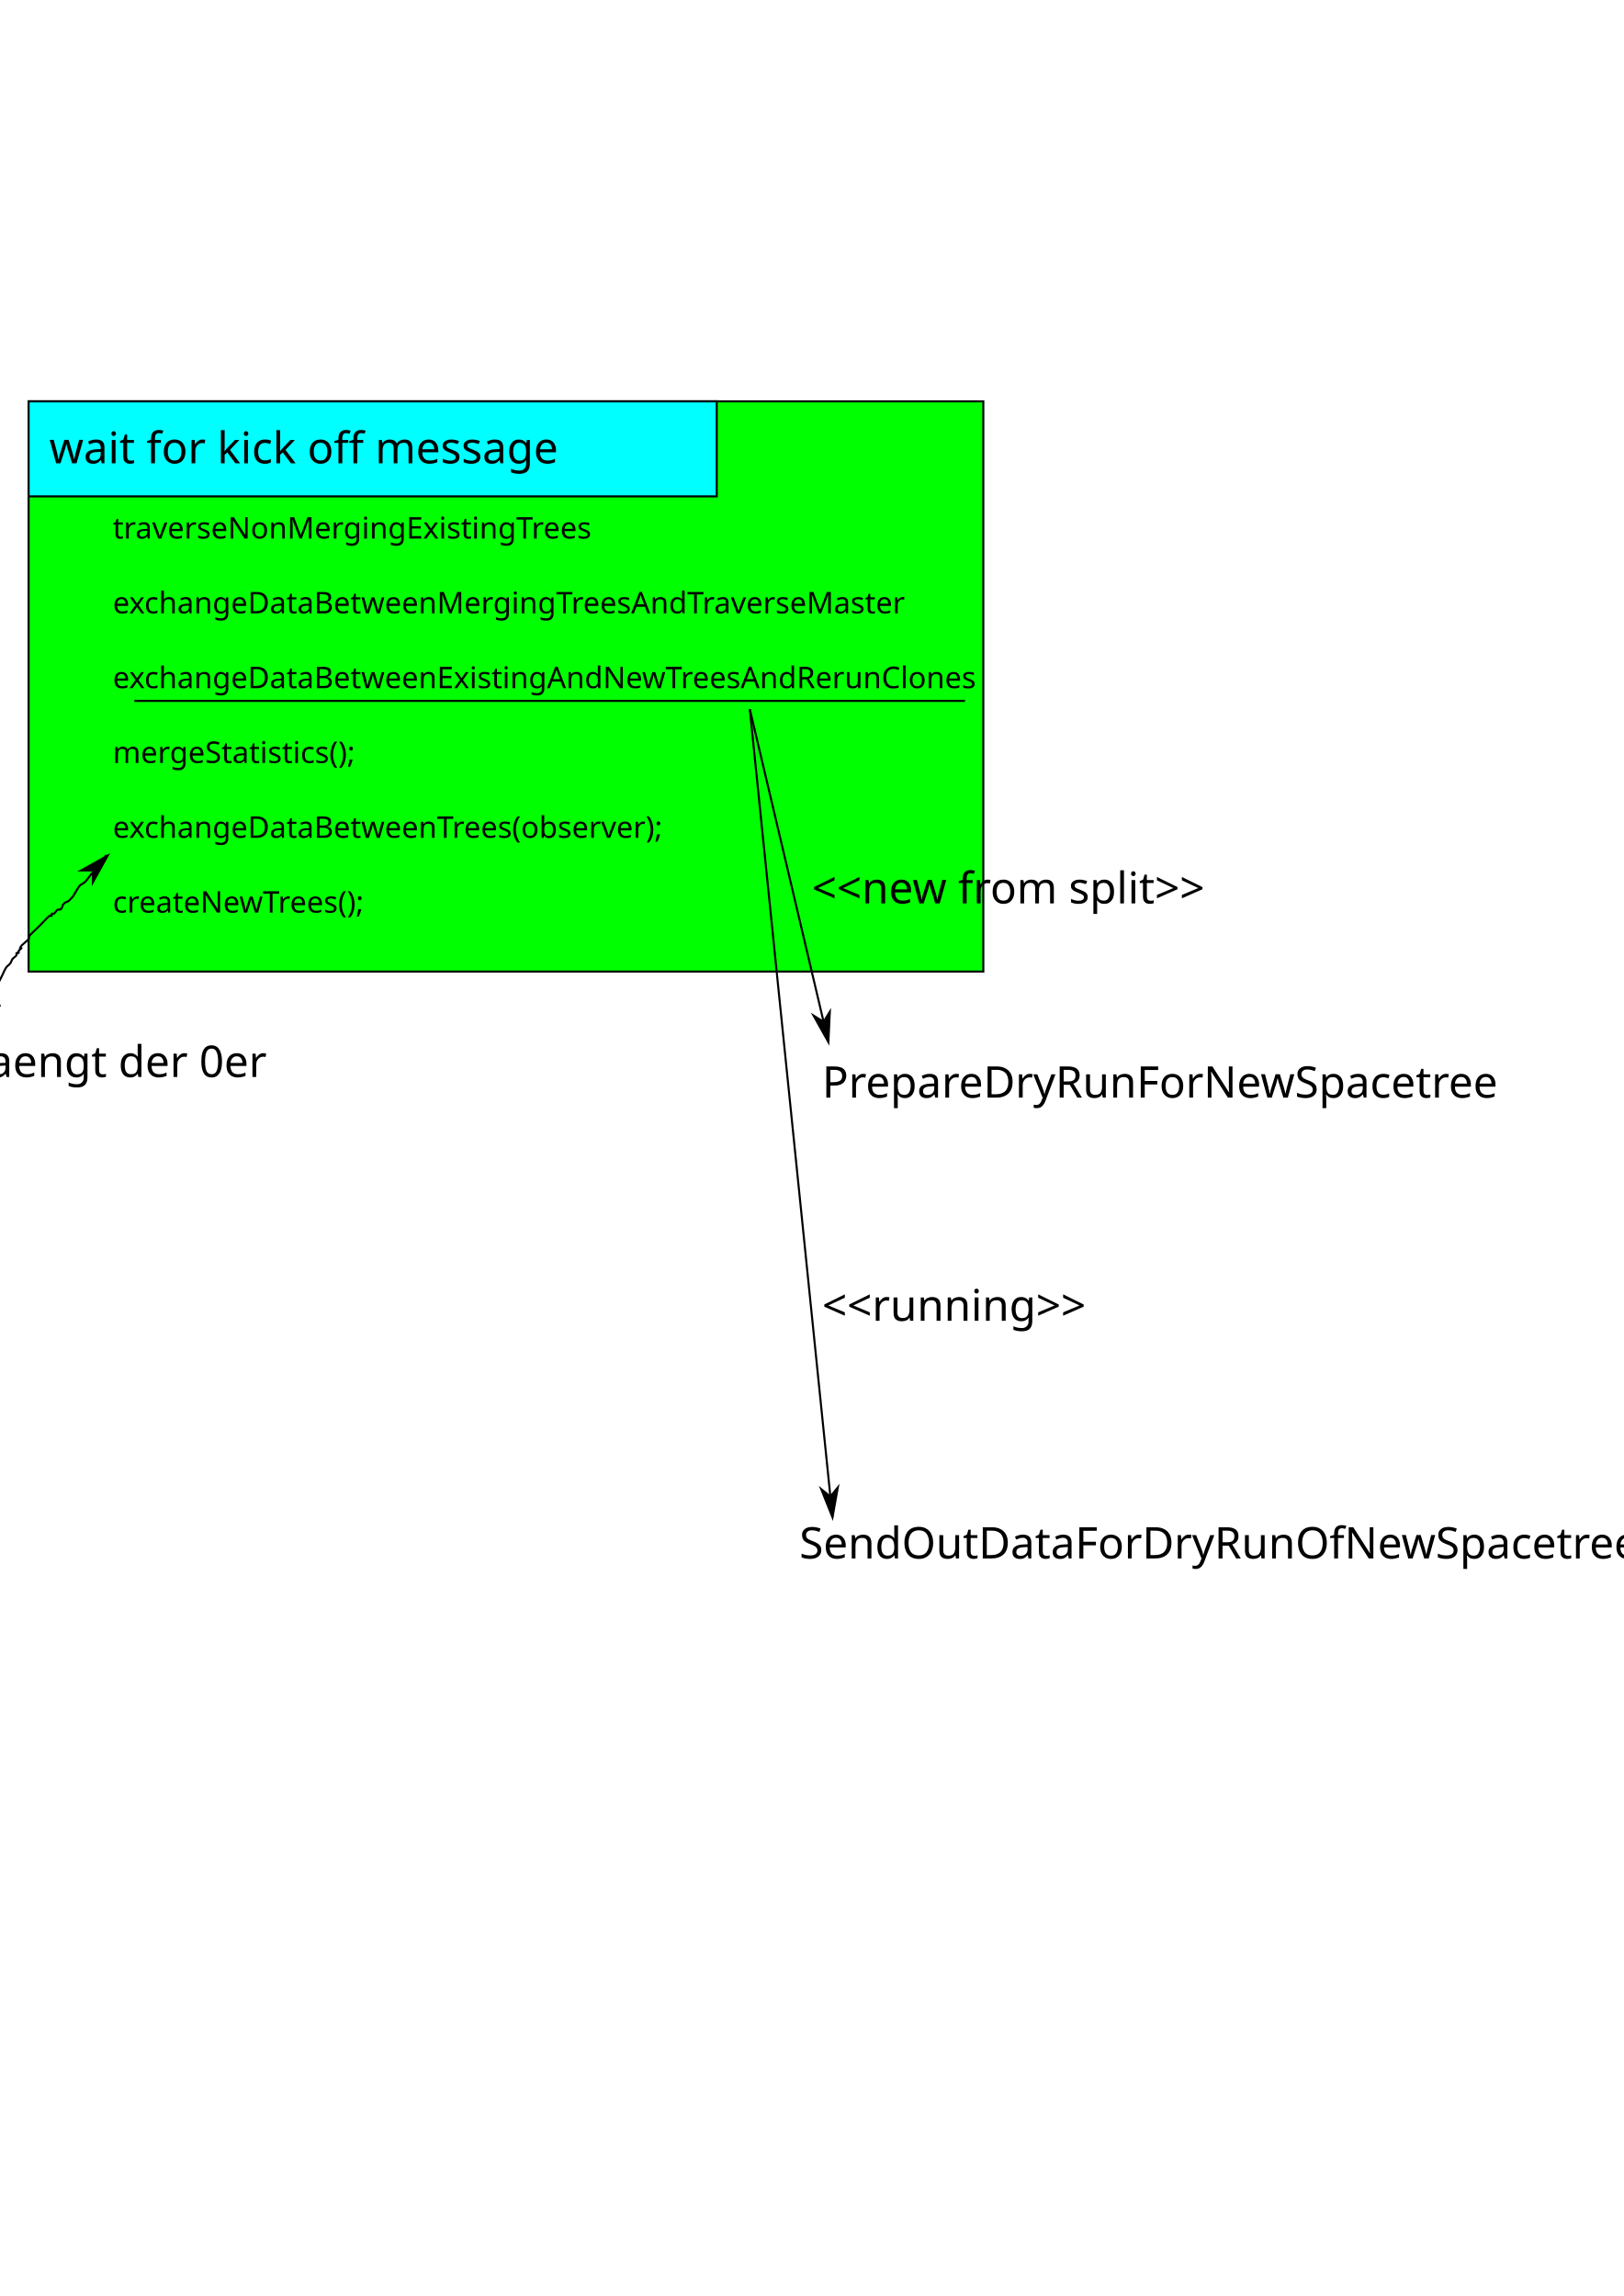
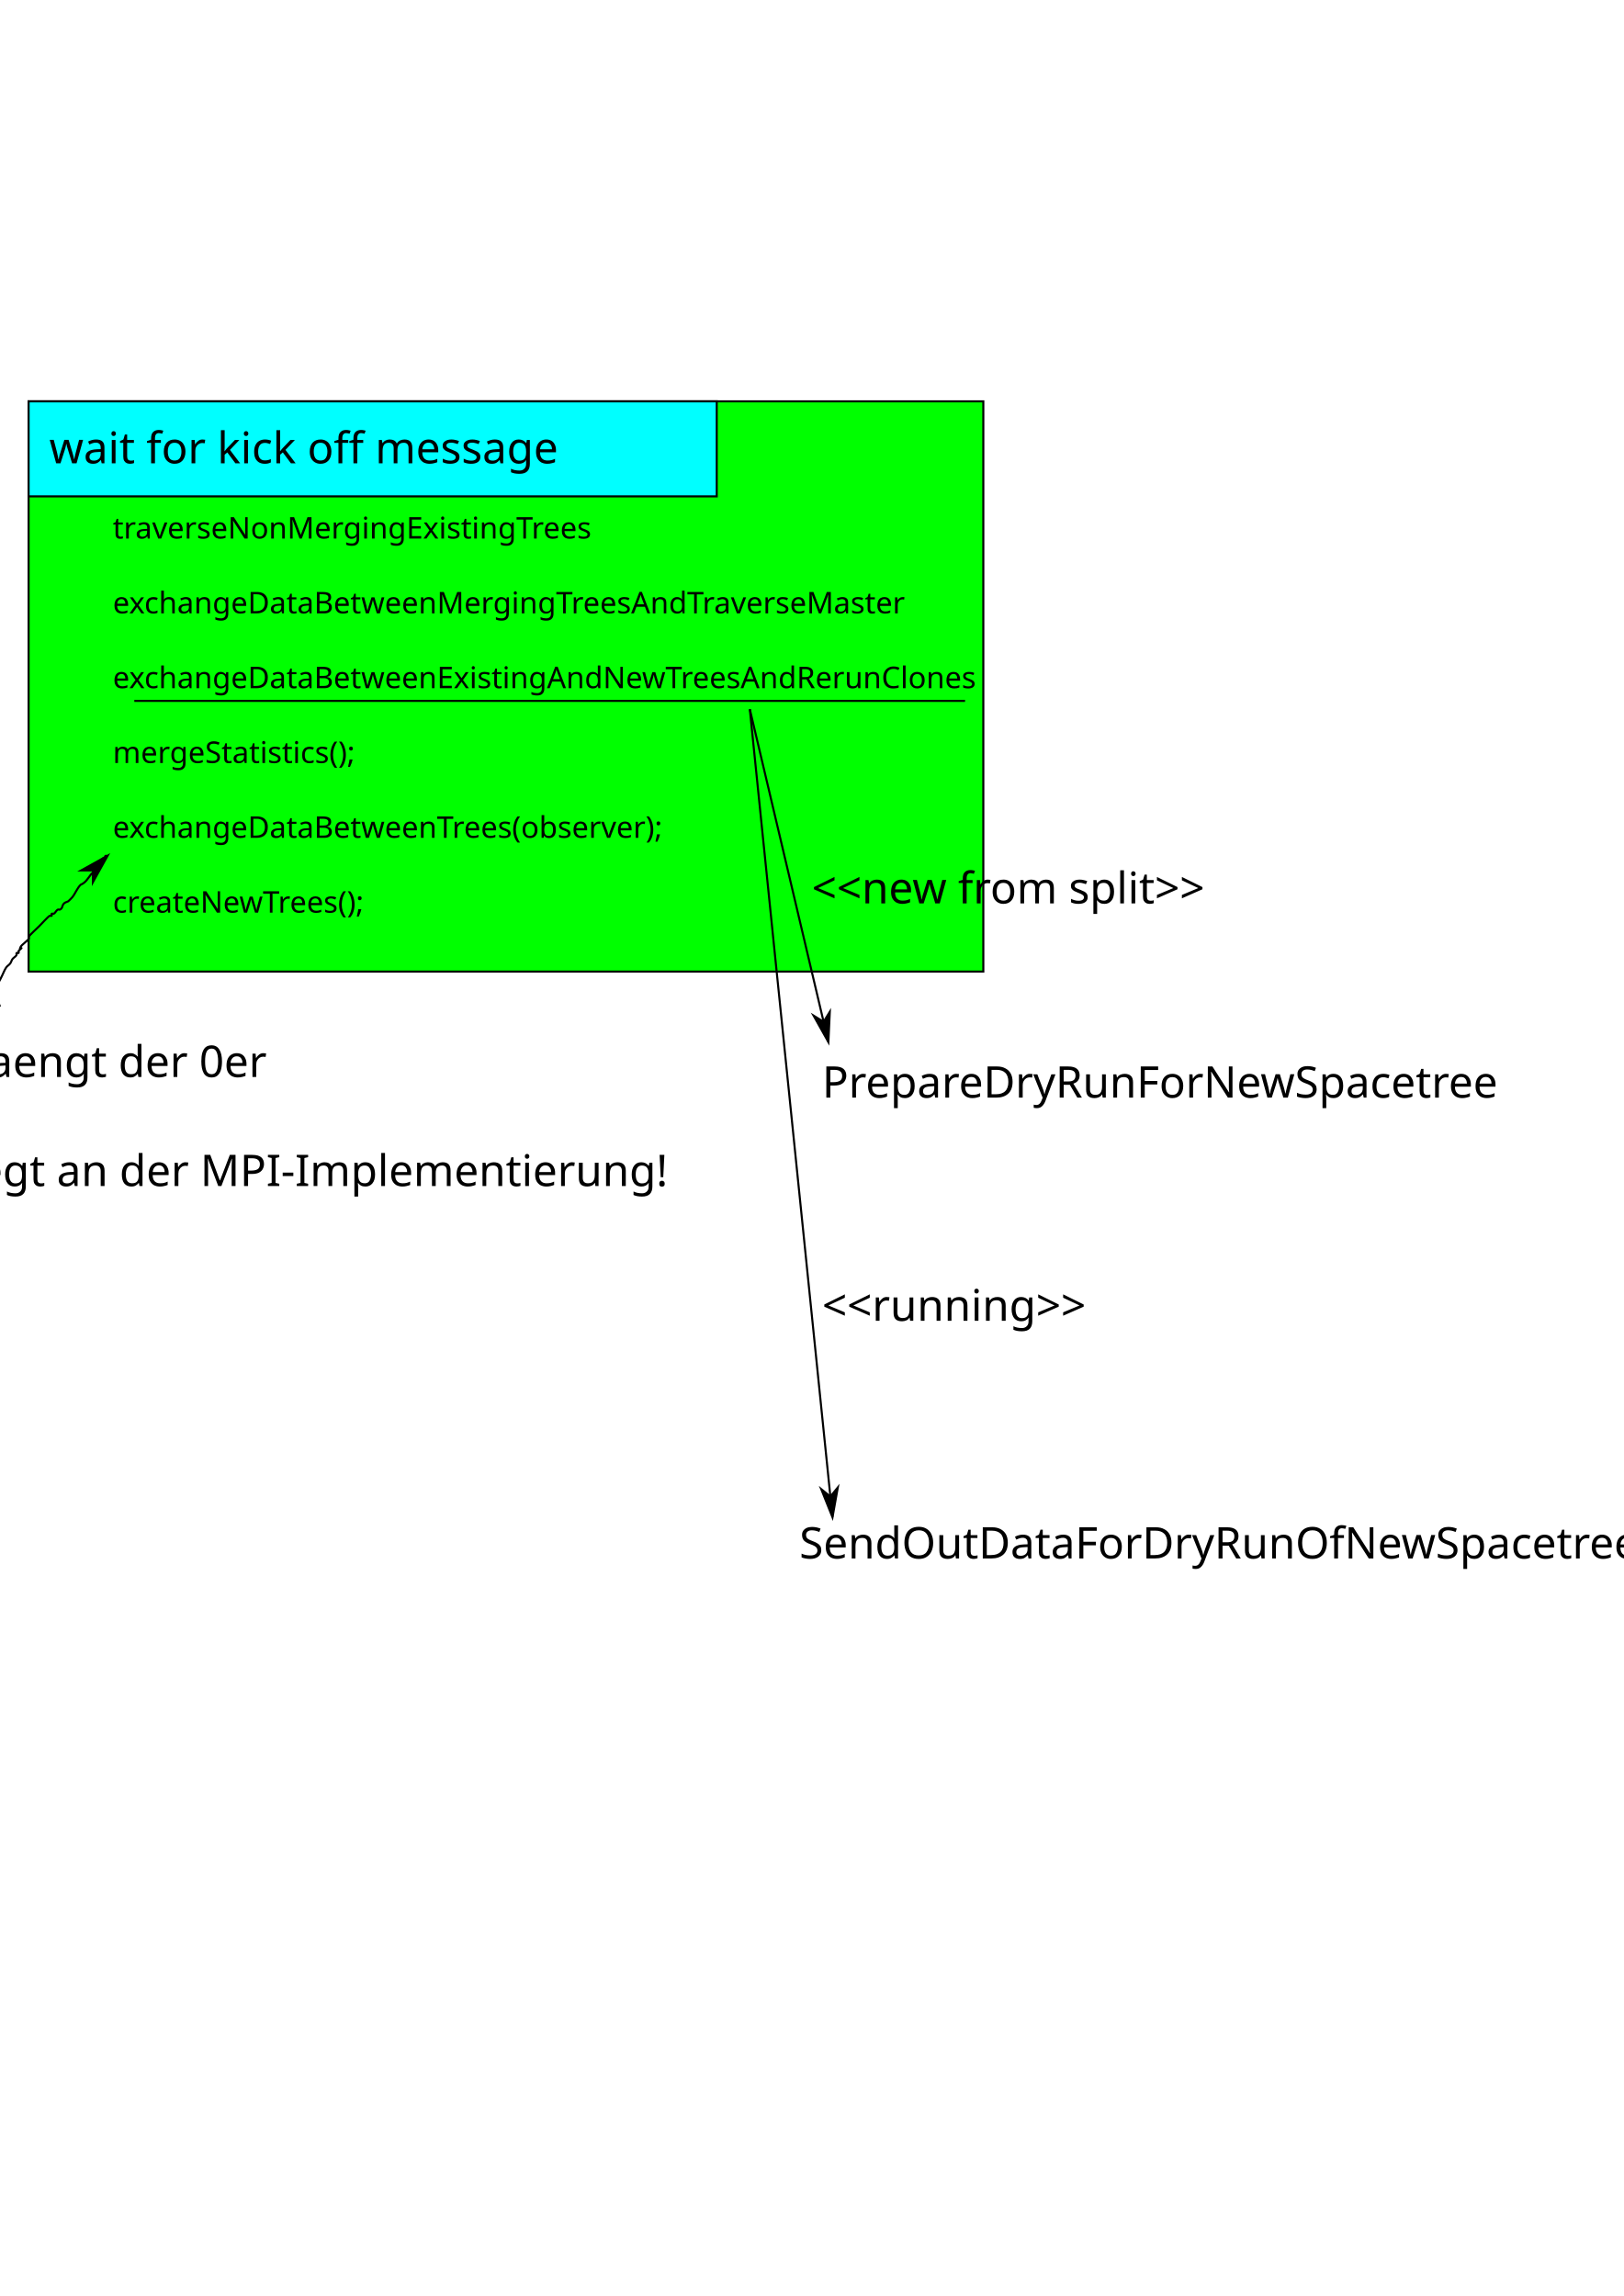
<svg xmlns="http://www.w3.org/2000/svg" width="210mm" height="297mm" viewBox="0 0 210 297" version="1.1" id="svg8">
  <defs id="defs2">
    <marker style="overflow:visible;" id="marker1636" refX="0.0" refY="0.0" orient="auto">
      <path transform="scale(0.8) rotate(180) translate(12.5,0)" style="fill-rule:evenodd;stroke:#000000;stroke-width:1pt;stroke-opacity:1;fill:#000000;fill-opacity:1" d="M 0.0,0.0 L 5.0,-5.0 L -12.5,0.0 L 5.0,5.0 L 0.0,0.0 z " id="path1634" />
    </marker>
    <marker orient="auto" refY="0.0" refX="0.0" id="Arrow1Lend" style="overflow:visible;">
      <path id="path924" d="M 0.0,0.0 L 5.0,-5.0 L -12.5,0.0 L 5.0,5.0 L 0.0,0.0 z " style="fill-rule:evenodd;stroke:#000000;stroke-width:1pt;stroke-opacity:1;fill:#000000;fill-opacity:1" transform="scale(0.8) rotate(180) translate(12.5,0)" />
    </marker>
    <marker orient="auto" refY="0" refX="0" id="Arrow1Lend-3" style="overflow:visible">
      <path id="path924-6" d="M 0,0 5,-5 -12.5,0 5,5 Z" style="fill:#000000;fill-opacity:1;fill-rule:evenodd;stroke:#000000;stroke-width:1pt;stroke-opacity:1" transform="matrix(-0.8,0,0,-0.8,-10,0)" />
    </marker>
  </defs>
  <g id="layer1">
    <g id="g909" transform="translate(4.233333)">
      <rect y="51.914" x="-0.535" height="73.766" width="123.479" id="rect903" style="opacity:1;fill:#00ff00;fill-opacity:1;stroke:#000000;stroke-width:0.265;stroke-linecap:round;stroke-miterlimit:4;stroke-dasharray:none;stroke-dashoffset:0;stroke-opacity:1" />
      <rect y="51.914" x="-0.535" height="12.294" width="89.001" id="rect905" style="opacity:1;fill:#00ffff;fill-opacity:1;stroke:#000000;stroke-width:0.265;stroke-linecap:round;stroke-miterlimit:4;stroke-dasharray:none;stroke-dashoffset:0;stroke-opacity:1" />
    </g>
    <text xml:space="preserve" style="font-style:normal;font-weight:normal;font-size:3.872px;line-height:1.25;font-family:sans-serif;letter-spacing:0px;word-spacing:0px;fill:#000000;fill-opacity:1;stroke:none;stroke-width:0.181" x="14.587" y="69.662" id="text817">
      <tspan id="tspan815" x="14.587" y="69.662" style="stroke-width:0.181">traverseNonMergingExistingTrees</tspan>
      <tspan x="14.587" y="74.502" style="stroke-width:0.181" id="tspan819" />
      <tspan x="14.587" y="79.342" style="stroke-width:0.181" id="tspan821">exchangeDataBetweenMergingTreesAndTraverseMaster</tspan>
      <tspan x="14.587" y="84.181" style="stroke-width:0.181" id="tspan823" />
      <tspan x="14.587" y="89.021" style="stroke-width:0.181" id="tspan831">exchangeDataBetweenExistingAndNewTreesAndRerunClones</tspan>
      <tspan x="14.587" y="93.861" style="stroke-width:0.181" id="tspan837" />
      <tspan x="14.587" y="98.7" style="stroke-width:0.181" id="tspan876">mergeStatistics();</tspan>
      <tspan x="14.587" y="103.54" style="stroke-width:0.181" id="tspan839" />
      <tspan x="14.587" y="108.379" style="stroke-width:0.181" id="tspan843">exchangeDataBetweenTrees(observer);</tspan>
      <tspan x="14.587" y="113.219" style="stroke-width:0.181" id="tspan847" />
      <tspan x="14.587" y="118.059" style="stroke-width:0.181" id="tspan851">createNewTrees();</tspan>
      <tspan x="14.587" y="122.898" style="stroke-width:0.181" id="tspan853" />
    </text>
    <text xml:space="preserve" style="font-style:normal;font-weight:normal;font-size:5.644px;line-height:1.25;font-family:sans-serif;letter-spacing:0px;word-spacing:0px;fill:#000000;fill-opacity:1;stroke:none;stroke-width:0.265" x="6.371" y="59.932" id="text901">
      <tspan id="tspan899" x="6.371" y="59.932" style="stroke-width:0.265">wait for kick off message</tspan>
    </text>
    <text xml:space="preserve" style="font-style:normal;font-weight:normal;font-size:5.644px;line-height:1.25;font-family:sans-serif;letter-spacing:0px;word-spacing:0px;fill:#000000;fill-opacity:1;stroke:none;stroke-width:0.265" x="106.33" y="141.984" id="text913">
      <tspan id="tspan911" x="106.33" y="141.984" style="stroke-width:0.265">PrepareDryRunForNewSpacetree</tspan>
    </text>
    <text xml:space="preserve" style="font-style:normal;font-weight:normal;font-size:5.644px;line-height:1.25;font-family:sans-serif;letter-spacing:0px;word-spacing:0px;fill:#000000;fill-opacity:1;stroke:none;stroke-width:0.265" x="103.39" y="201.596" id="text917">
      <tspan id="tspan915" x="103.39" y="201.596" style="stroke-width:0.265">SendOutDataForDryRunOfNewSpacetree</tspan>
    </text>
    <path style="fill:none;stroke:#000000;stroke-width:0.265;stroke-linecap:butt;stroke-linejoin:miter;stroke-miterlimit:4;stroke-dasharray:none;stroke-opacity:1;marker-end:url(#Arrow1Lend)" d="M 96.976,91.737 107.132,134.767" id="path919" />
    <path style="fill:none;stroke:#000000;stroke-width:0.265;stroke-linecap:butt;stroke-linejoin:miter;stroke-miterlimit:4;stroke-dasharray:none;stroke-opacity:1;marker-end:url(#Arrow1Lend-3)" d="M 96.976,91.737 107.667,196.239" id="path919-7" />
    <text xml:space="preserve" style="font-style:normal;font-weight:normal;font-size:5.644px;line-height:1.25;font-family:sans-serif;letter-spacing:0px;word-spacing:0px;fill:#000000;fill-opacity:1;stroke:none;stroke-width:0.265" x="106.33" y="170.849" id="text1614">
      <tspan id="tspan1612" x="106.33" y="170.849" style="stroke-width:0.265">&lt;&lt;running&gt;&gt;</tspan>
    </text>
    <text xml:space="preserve" style="font-style:normal;font-weight:normal;font-size:5.644px;line-height:1.25;font-family:sans-serif;letter-spacing:0px;word-spacing:0px;fill:#000000;fill-opacity:1;stroke:none;stroke-width:0.265" x="104.994" y="116.86" id="text1618">
      <tspan id="tspan1616" x="104.994" y="116.86" style="stroke-width:0.265">&lt;&lt;new from split&gt;&gt;</tspan>
    </text>
    <path style="fill:none;stroke:#000000;stroke-width:0.265px;stroke-linecap:butt;stroke-linejoin:miter;stroke-opacity:1" d="M 17.373,90.663 H 124.815" id="path1620" />
    <text xml:space="preserve" style="font-style:normal;font-weight:normal;font-size:5.644px;line-height:1.25;font-family:sans-serif;letter-spacing:0px;word-spacing:0px;fill:#000000;fill-opacity:1;stroke:none;stroke-width:0.265" x="-13.096" y="139.311" id="text1624">
      <tspan id="tspan1622" x="-13.096" y="139.311" style="stroke-width:0.265">da haengt der 0er</tspan>
+       <tspan x="-13.096" y="146.367" style="stroke-width:0.265" id="tspan1710" />
+       <tspan x="-13.096" y="153.422" style="stroke-width:0.265" id="tspan1712">es liegt an der MPI-Implementierung!</tspan>
    </text>
    <path style="fill:none;stroke:#000000;stroke-width:0.265px;stroke-linecap:butt;stroke-linejoin:miter;stroke-opacity:1;marker-end:url(#marker1636)" d="m 0,130.224 c -0.348,-0.793 -0.267,-1.577 -0.267,-2.405 0,-0.178 -0.043,-0.362 0,-0.535 C -0.219,127.091 -0.089,126.927 0,126.749 l 0.267,-0.535 c 0.178,-0.356 0.314,-0.738 0.535,-1.069 0.14,-0.21 0.395,-0.325 0.535,-0.535 0.111,-0.166 0.157,-0.369 0.267,-0.535 0.14,-0.21 0.422,-0.309 0.535,-0.535 0.04,-0.08 -0.063,-0.204 0,-0.267 0.063,-0.063 0.204,0.063 0.267,0 0.063,-0.063 -0.04,-0.188 0,-0.267 0.886,-0.886 -0.126,0.252 0.267,-0.535 0.132,-0.263 0.938,-0.806 1.069,-1.069 0.04,-0.08 -0.04,-0.188 0,-0.267 0.085,-0.17 1.126,-1.126 1.336,-1.336 0.21,-0.21 1.166,-1.251 1.336,-1.336 0.08,-0.04 0.204,0.063 0.267,0 0.063,-0.063 -0.063,-0.204 0,-0.267 0.063,-0.063 0.188,0.04 0.267,0 0.225,-0.113 0.309,-0.422 0.535,-0.535 0.08,-0.04 0.188,0.04 0.267,0 0.409,-0.205 0.209,-0.476 0.535,-0.802 0.141,-0.141 0.356,-0.178 0.535,-0.267 0.178,-0.178 0.377,-0.338 0.535,-0.535 0.401,-0.502 0.615,-1.149 1.069,-1.604 0.679,-0.291 0.94,-0.828 1.336,-1.336 0.236,-0.295 0.592,-0.487 0.802,-0.802 0.111,-0.166 0.204,-0.346 0.267,-0.535 0.028,-0.085 -0.063,-0.204 0,-0.267 0.063,-0.063 0.204,0.063 0.267,0 0.063,-0.063 -0.063,-0.204 0,-0.267 0.063,-0.063 0.204,0.063 0.267,0 0.063,-0.063 -0.063,-0.204 0,-0.267 0.063,-0.063 0.204,0.063 0.267,0 0.063,-0.063 -0.063,-0.204 0,-0.267 0.063,-0.063 0.204,0.063 0.267,0" id="path1626" />
  </g>
</svg>
